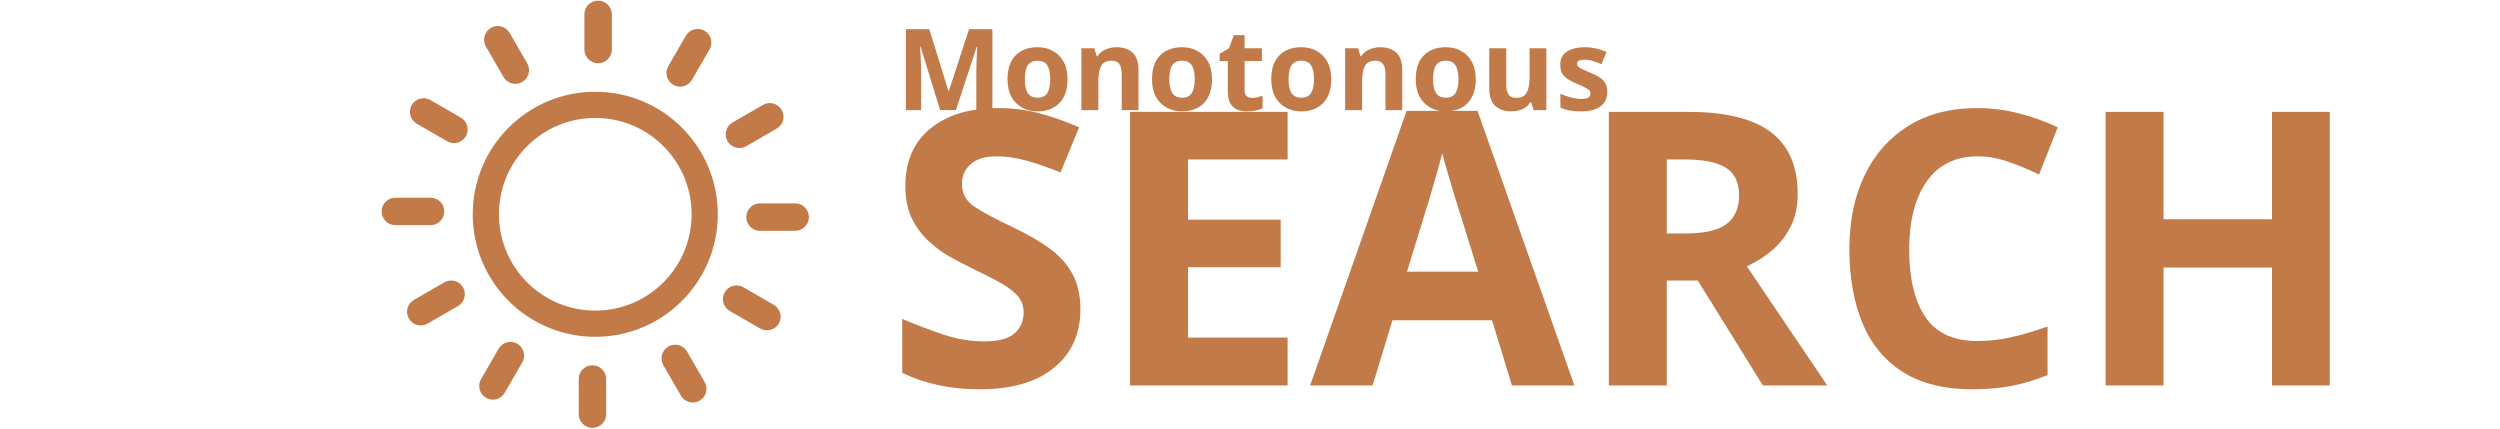
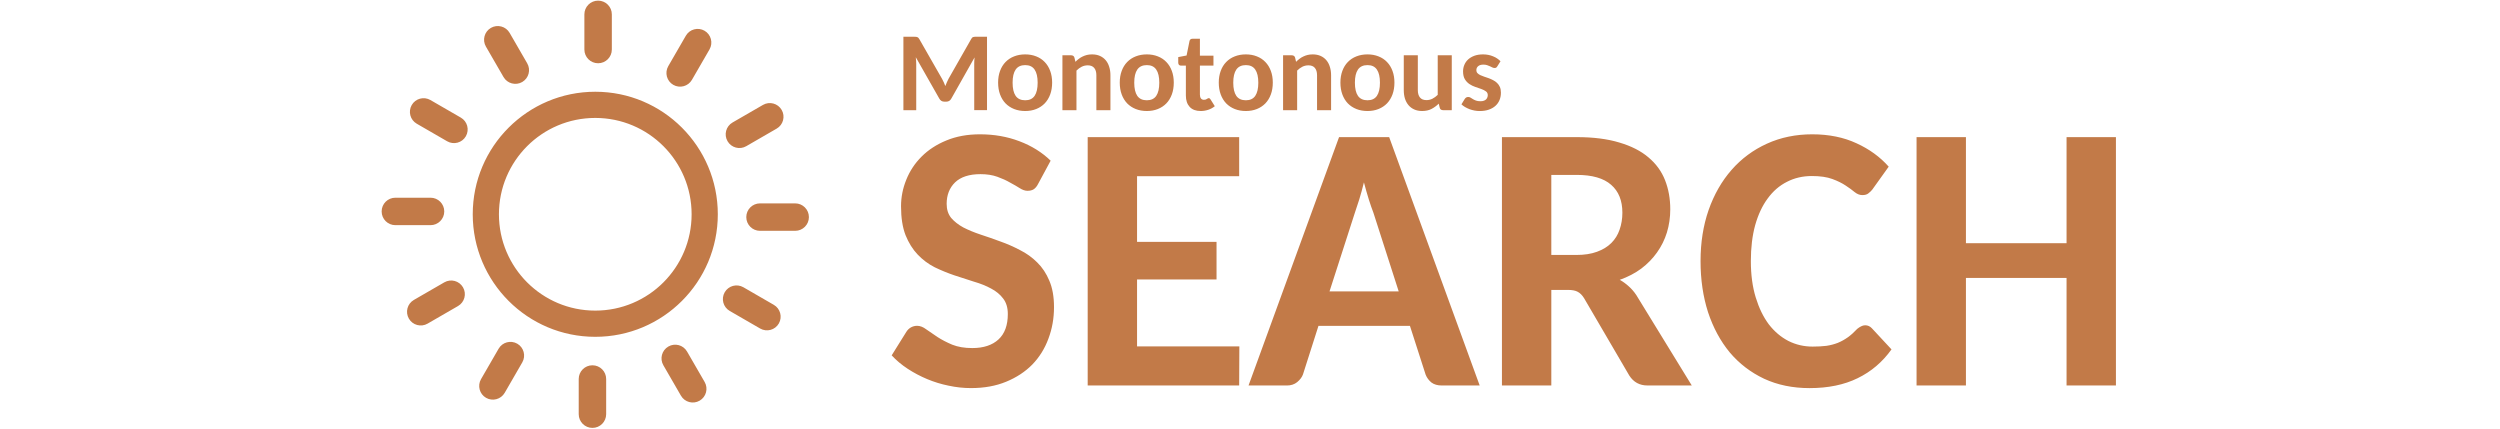
<svg xmlns="http://www.w3.org/2000/svg" width="853.677" height="146.304" viewBox="0 0 225.869 38.71" version="1.1" id="svg1">
  <defs id="defs1" />
  <path d="M 43.901,4.21 C 43.558,3.619 43.761,2.862 44.351,2.519 44.941,2.177 45.699,2.378 46.042,2.969 l 1.589,2.75 c 0.343,0.59 0.14,1.348 -0.45,1.69 -0.59,0.343 -1.348,0.142 -1.69,-0.45 z m 9.88,4.079 c 3.058,0 5.824,1.238 7.828,3.243 2.002,2.004 3.243,4.772 3.243,7.828 0,3.058 -1.238,5.824 -3.243,7.828 -2.004,2.004 -4.77,3.243 -7.828,3.243 -3.058,0 -5.824,-1.238 -7.828,-3.243 -2.002,-2.004 -3.243,-4.77 -3.243,-7.828 0,-3.058 1.238,-5.824 3.243,-7.828 2.004,-2.002 4.772,-3.243 7.828,-3.243 z m 6.155,4.915 c -1.575,-1.575 -3.751,-2.549 -6.155,-2.549 -2.405,0 -4.581,0.975 -6.155,2.549 -1.575,1.575 -2.549,3.751 -2.549,6.155 0,2.405 0.975,4.581 2.549,6.155 1.575,1.575 3.751,2.549 6.155,2.549 2.405,0 4.581,-0.975 6.155,-2.549 1.575,-1.575 2.549,-3.751 2.549,-6.155 0,-2.405 -0.975,-4.581 -2.549,-6.155 z M 52.797,1.298 c 0,-0.685 0.555,-1.24 1.24,-1.24 0.685,0 1.24,0.555 1.24,1.24 v 3.177 c 0,0.685 -0.555,1.24 -1.24,1.24 -0.685,0 -1.24,-0.555 -1.24,-1.24 z m 9.166,1.932 c 0.339,-0.59 1.094,-0.795 1.686,-0.455 0.59,0.339 0.795,1.094 0.455,1.686 L 62.515,7.211 C 62.175,7.801 61.421,8.005 60.829,7.666 60.239,7.327 60.035,6.572 60.374,5.98 Z m 6.968,6.249 c 0.59,-0.343 1.348,-0.14 1.69,0.45 0.343,0.59 0.142,1.348 -0.45,1.69 l -2.75,1.589 c -0.59,0.343 -1.348,0.14 -1.69,-0.45 -0.343,-0.59 -0.142,-1.348 0.45,-1.69 z m 2.911,8.896 c 0.685,0 1.24,0.555 1.24,1.24 0,0.685 -0.555,1.24 -1.24,1.24 h -3.177 c -0.685,0 -1.24,-0.555 -1.24,-1.24 0,-0.685 0.555,-1.24 1.24,-1.24 z m -1.932,9.166 c 0.59,0.339 0.795,1.094 0.455,1.686 -0.339,0.59 -1.094,0.795 -1.686,0.455 l -2.75,-1.589 c -0.59,-0.339 -0.795,-1.094 -0.455,-1.686 0.339,-0.59 1.094,-0.795 1.686,-0.455 z m -6.249,6.968 c 0.343,0.59 0.14,1.348 -0.45,1.69 -0.59,0.343 -1.348,0.142 -1.69,-0.45 l -1.589,-2.75 c -0.343,-0.59 -0.14,-1.348 0.45,-1.69 0.59,-0.343 1.348,-0.142 1.69,0.45 z m -8.896,2.911 c 0,0.685 -0.555,1.24 -1.24,1.24 -0.685,0 -1.24,-0.555 -1.24,-1.24 V 34.243 c 0,-0.685 0.555,-1.24 1.24,-1.24 0.685,0 1.24,0.555 1.24,1.24 z m -9.166,-1.932 c -0.339,0.59 -1.094,0.795 -1.686,0.455 -0.59,-0.339 -0.795,-1.094 -0.455,-1.686 l 1.589,-2.75 c 0.339,-0.59 1.094,-0.795 1.686,-0.455 0.59,0.339 0.795,1.094 0.455,1.686 z m -6.968,-6.249 c -0.59,0.343 -1.348,0.14 -1.69,-0.45 -0.343,-0.59 -0.142,-1.348 0.45,-1.69 l 2.75,-1.589 c 0.59,-0.343 1.348,-0.14 1.69,0.45 0.343,0.59 0.142,1.348 -0.45,1.69 z m -2.911,-8.896 c -0.685,0 -1.24,-0.555 -1.24,-1.24 0,-0.685 0.555,-1.24 1.24,-1.24 h 3.177 c 0.685,0 1.24,0.555 1.24,1.24 0,0.685 -0.555,1.24 -1.24,1.24 z m 1.932,-9.166 C 37.062,10.838 36.858,10.083 37.197,9.492 37.536,8.901 38.291,8.697 38.883,9.036 l 2.75,1.589 c 0.59,0.339 0.795,1.094 0.455,1.686 -0.339,0.59 -1.094,0.795 -1.686,0.455 z" id="path1" style="fill:#c27a48;fill-opacity:1;stroke-width:0.161" />
-   <text xml:space="preserve" style="font-style:normal;font-variant:normal;font-weight:bold;font-stretch:normal;font-size:10.23px;font-family:Carlito;-inkscape-font-specification:'Carlito Bold';fill:#c27a48;stroke-width:0.853" x="80.926" y="9.954" id="text1">
-     <tspan style="font-style:normal;font-variant:normal;font-weight:bold;font-stretch:normal;font-family:Carlito;-inkscape-font-specification:'Carlito Bold';stroke-width:0.853" x="80.926" y="9.954" id="tspan2">Monotonous</tspan>
-   </text>
-   <text xml:space="preserve" style="font-style:normal;font-variant:normal;font-weight:bold;font-stretch:normal;font-size:34.605px;font-family:Carlito;-inkscape-font-specification:'Carlito Bold';fill:#c27a48;stroke-width:0.766" x="79.92" y="34.829" id="text1-1">
-     <tspan style="font-style:normal;font-variant:normal;font-weight:bold;font-stretch:normal;font-size:34.605px;font-family:Carlito;-inkscape-font-specification:'Carlito Bold';stroke-width:0.766" x="79.92" y="34.829" id="tspan2-5">SEARCH</tspan>
-   </text>
+   <path d="m 85.112,7.122 q 0.17,0.315 0.295,0.654 0.07,-0.175 0.14,-0.34 0.07,-0.17 0.155,-0.325 l 2.043,-3.587 q 0.04,-0.075 0.08,-0.115 0.045,-0.045 0.095,-0.06 0.05,-0.02 0.115,-0.025 0.065,-0.005 0.15,-0.005 h 0.989 v 6.634 H 88.019 V 5.803 q 0,-0.135 0.005,-0.29 0.01,-0.16 0.025,-0.325 l -2.093,3.707 q -0.155,0.29 -0.455,0.29 h -0.185 q -0.305,0 -0.46,-0.29 L 82.739,5.169 q 0.02,0.17 0.03,0.335 0.01,0.16 0.01,0.3 v 4.151 h -1.159 v -6.634 h 0.994 q 0.085,0 0.145,0.005 0.065,0.005 0.115,0.025 0.055,0.02 0.095,0.06 0.045,0.04 0.085,0.115 l 2.058,3.597 z m 7.513,-2.208 q 0.544,0 0.994,0.18 0.45,0.175 0.769,0.51 0.32,0.33 0.495,0.804 0.175,0.47 0.175,1.054 0,0.594 -0.175,1.069 -0.175,0.475 -0.495,0.809 -0.32,0.33 -0.769,0.51 -0.45,0.18 -0.994,0.18 -0.549,0 -1.004,-0.18 -0.45,-0.18 -0.774,-0.51 -0.32,-0.335 -0.495,-0.809 -0.175,-0.475 -0.175,-1.069 0,-0.584 0.175,-1.054 0.175,-0.475 0.495,-0.804 0.325,-0.335 0.774,-0.51 0.455,-0.18 1.004,-0.18 z m 0,4.146 q 0.574,0 0.849,-0.4 0.275,-0.405 0.275,-1.189 0,-0.784 -0.275,-1.184 -0.275,-0.405 -0.849,-0.405 -0.584,0 -0.864,0.405 -0.275,0.4 -0.275,1.184 0,0.784 0.275,1.189 0.28,0.4 0.864,0.4 z m 3.362,0.894 V 4.994 h 0.779 q 0.12,0 0.2,0.055 0.085,0.055 0.11,0.17 l 0.085,0.365 q 0.15,-0.15 0.31,-0.27 0.16,-0.125 0.345,-0.21 0.185,-0.09 0.39,-0.14 0.21,-0.05 0.46,-0.05 0.405,0 0.714,0.14 0.31,0.14 0.52,0.39 0.21,0.25 0.315,0.599 0.11,0.345 0.11,0.754 V 9.954 H 99.054 V 6.797 q 0,-0.425 -0.195,-0.659 -0.195,-0.235 -0.584,-0.235 -0.29,0 -0.544,0.125 -0.25,0.125 -0.475,0.35 v 3.577 z m 7.628,-5.04 q 0.544,0 0.994,0.18 0.45,0.175 0.769,0.51 0.32,0.33 0.495,0.804 0.175,0.47 0.175,1.054 0,0.594 -0.175,1.069 -0.175,0.475 -0.495,0.809 -0.32,0.33 -0.769,0.51 -0.45,0.18 -0.994,0.18 -0.549,0 -1.004,-0.18 -0.45,-0.18 -0.774,-0.51 -0.32,-0.335 -0.495,-0.809 -0.175,-0.475 -0.175,-1.069 0,-0.584 0.175,-1.054 0.175,-0.475 0.495,-0.804 0.325,-0.335 0.774,-0.51 0.455,-0.18 1.004,-0.18 z m 0,4.146 q 0.574,0 0.849,-0.4 0.275,-0.405 0.275,-1.189 0,-0.784 -0.275,-1.184 -0.275,-0.405 -0.849,-0.405 -0.584,0 -0.864,0.405 -0.275,0.4 -0.275,1.184 0,0.784 0.275,1.189 0.28,0.4 0.864,0.4 z m 4.86,0.969 q -0.644,0 -0.989,-0.37 -0.345,-0.375 -0.345,-1.024 V 5.928 h -0.45 q -0.1,0 -0.17,-0.065 -0.07,-0.07 -0.07,-0.2 V 5.159 l 0.754,-0.145 0.265,-1.309 q 0.045,-0.205 0.28,-0.205 h 0.659 v 1.529 h 1.224 v 0.899 h -1.224 v 2.623 q 0,0.22 0.095,0.345 0.095,0.12 0.27,0.12 0.095,0 0.155,-0.02 0.065,-0.025 0.11,-0.055 0.045,-0.03 0.08,-0.05 0.04,-0.025 0.085,-0.025 0.055,0 0.09,0.03 0.035,0.025 0.075,0.085 l 0.385,0.614 q -0.26,0.215 -0.594,0.325 -0.33,0.11 -0.684,0.11 z m 4.086,-5.115 q 0.544,0 0.994,0.18 0.45,0.175 0.769,0.51 0.32,0.33 0.495,0.804 0.175,0.47 0.175,1.054 0,0.594 -0.175,1.069 -0.175,0.475 -0.495,0.809 -0.32,0.33 -0.769,0.51 -0.45,0.18 -0.994,0.18 -0.549,0 -1.004,-0.18 -0.45,-0.18 -0.774,-0.51 -0.32,-0.335 -0.495,-0.809 -0.175,-0.475 -0.175,-1.069 0,-0.584 0.175,-1.054 0.175,-0.475 0.495,-0.804 0.325,-0.335 0.774,-0.51 0.455,-0.18 1.004,-0.18 z m 0,4.146 q 0.574,0 0.849,-0.4 0.275,-0.405 0.275,-1.189 0,-0.784 -0.275,-1.184 -0.275,-0.405 -0.849,-0.405 -0.584,0 -0.864,0.405 -0.275,0.4 -0.275,1.184 0,0.784 0.275,1.189 0.28,0.4 0.864,0.4 z M 115.923,9.954 V 4.994 h 0.779 q 0.12,0 0.2,0.055 0.085,0.055 0.11,0.17 l 0.085,0.365 q 0.15,-0.15 0.31,-0.27 0.16,-0.125 0.345,-0.21 0.185,-0.09 0.39,-0.14 0.21,-0.05 0.46,-0.05 0.405,0 0.714,0.14 0.31,0.14 0.52,0.39 0.21,0.25 0.315,0.599 0.11,0.345 0.11,0.754 v 3.157 h -1.269 V 6.797 q 0,-0.425 -0.195,-0.659 -0.195,-0.235 -0.584,-0.235 -0.29,0 -0.544,0.125 -0.25,0.125 -0.475,0.35 v 3.577 z m 7.628,-5.04 q 0.544,0 0.994,0.18 0.45,0.175 0.769,0.51 0.32,0.33 0.495,0.804 0.175,0.47 0.175,1.054 0,0.594 -0.175,1.069 -0.175,0.475 -0.495,0.809 -0.32,0.33 -0.769,0.51 -0.45,0.18 -0.994,0.18 -0.549,0 -1.004,-0.18 -0.45,-0.18 -0.774,-0.51 -0.32,-0.335 -0.495,-0.809 -0.175,-0.475 -0.175,-1.069 0,-0.584 0.175,-1.054 0.175,-0.475 0.495,-0.804 0.325,-0.335 0.774,-0.51 0.455,-0.18 1.004,-0.18 z m 0,4.146 q 0.574,0 0.849,-0.4 0.275,-0.405 0.275,-1.189 0,-0.784 -0.275,-1.184 -0.275,-0.405 -0.849,-0.405 -0.584,0 -0.864,0.405 -0.275,0.4 -0.275,1.184 0,0.784 0.275,1.189 0.28,0.4 0.864,0.4 z m 4.546,-4.066 v 3.152 q 0,0.43 0.195,0.664 0.195,0.235 0.584,0.235 0.285,0 0.539,-0.125 0.255,-0.13 0.48,-0.35 V 4.994 h 1.269 v 4.96 h -0.779 q -0.12,0 -0.205,-0.055 -0.08,-0.06 -0.105,-0.175 l -0.09,-0.36 q -0.295,0.295 -0.654,0.48 -0.355,0.185 -0.844,0.185 -0.405,0 -0.714,-0.14 -0.31,-0.14 -0.52,-0.39 -0.21,-0.25 -0.32,-0.594 -0.105,-0.345 -0.105,-0.759 V 4.994 Z m 7.183,0.999 q -0.05,0.085 -0.11,0.12 -0.055,0.03 -0.14,0.03 -0.09,0 -0.19,-0.045 -0.095,-0.05 -0.215,-0.105 -0.115,-0.06 -0.265,-0.105 -0.15,-0.05 -0.345,-0.05 -0.3,0 -0.465,0.14 -0.165,0.135 -0.165,0.365 0,0.155 0.095,0.26 0.095,0.1 0.25,0.18 0.16,0.075 0.355,0.14 0.2,0.065 0.41,0.14 0.21,0.075 0.405,0.18 0.2,0.1 0.355,0.25 0.16,0.15 0.255,0.365 0.095,0.215 0.095,0.515 0,0.36 -0.125,0.664 -0.125,0.305 -0.37,0.525 -0.24,0.22 -0.599,0.345 -0.355,0.125 -0.824,0.125 -0.24,0 -0.475,-0.045 -0.235,-0.045 -0.45,-0.125 -0.215,-0.085 -0.405,-0.195 -0.185,-0.11 -0.32,-0.24 l 0.295,-0.48 q 0.055,-0.085 0.13,-0.135 0.075,-0.05 0.195,-0.05 0.11,0 0.205,0.06 0.1,0.06 0.215,0.135 0.115,0.07 0.275,0.13 0.16,0.06 0.4,0.06 0.18,0 0.305,-0.045 0.13,-0.045 0.205,-0.12 0.08,-0.08 0.115,-0.18 0.04,-0.1 0.04,-0.205 0,-0.22 -0.165,-0.34 -0.165,-0.125 -0.415,-0.215 -0.25,-0.09 -0.539,-0.185 -0.285,-0.095 -0.534,-0.26 -0.25,-0.165 -0.415,-0.435 -0.165,-0.27 -0.165,-0.714 0,-0.31 0.115,-0.584 0.115,-0.28 0.34,-0.49 0.23,-0.21 0.564,-0.335 0.34,-0.125 0.789,-0.125 0.245,0 0.475,0.045 0.23,0.045 0.43,0.13 0.205,0.08 0.37,0.195 0.17,0.115 0.3,0.25 z" id="text1" style="font-weight:bold;font-size:10.23px;font-family:Carlito;-inkscape-font-specification:'Carlito Bold';fill:#c27a48;stroke-width:0.853" aria-label="Monotonous" />
+   <path d="m 93.792,16.614 q -0.169,0.338 -0.406,0.49 -0.22,0.135 -0.558,0.135 -0.321,0 -0.693,-0.237 -0.372,-0.237 -0.879,-0.507 -0.49,-0.287 -1.149,-0.524 -0.659,-0.237 -1.521,-0.237 -1.521,0 -2.298,0.743 -0.76,0.743 -0.76,1.943 0,0.76 0.406,1.267 0.422,0.49 1.098,0.862 0.693,0.355 1.555,0.642 0.879,0.287 1.791,0.625 0.912,0.321 1.774,0.777 0.879,0.439 1.555,1.115 0.693,0.676 1.098,1.656 0.422,0.98 0.422,2.382 0,1.521 -0.507,2.856 -0.49,1.335 -1.453,2.332 -0.963,0.98 -2.366,1.555 -1.386,0.574 -3.177,0.574 -1.014,0 -2.028,-0.22 -0.997,-0.203 -1.926,-0.591 -0.929,-0.389 -1.757,-0.929 -0.828,-0.541 -1.453,-1.217 l 1.318,-2.112 q 0.152,-0.253 0.406,-0.406 0.27,-0.152 0.574,-0.152 0.406,0 0.828,0.321 0.439,0.304 1.014,0.693 0.574,0.372 1.335,0.693 0.76,0.304 1.808,0.304 1.521,0 2.366,-0.777 0.845,-0.777 0.845,-2.298 0,-0.862 -0.422,-1.402 -0.406,-0.541 -1.081,-0.896 -0.676,-0.372 -1.555,-0.625 -0.862,-0.27 -1.774,-0.574 -0.896,-0.304 -1.774,-0.727 -0.862,-0.439 -1.538,-1.149 -0.676,-0.71 -1.098,-1.757 -0.406,-1.048 -0.406,-2.602 0,-1.233 0.473,-2.399 0.473,-1.183 1.386,-2.095 0.912,-0.912 2.23,-1.453 1.335,-0.558 3.041,-0.558 1.926,0 3.565,0.625 1.656,0.625 2.822,1.757 z m 18.164,-4.224 v 3.531 h -9.226 v 5.931 h 7.181 v 3.396 h -7.181 v 6.049 h 9.243 l -0.017,3.531 H 98.27 V 12.389 Z m 21.73,22.439 h -3.413 q -0.591,0 -0.946,-0.27 -0.355,-0.287 -0.524,-0.71 l -1.419,-4.41 h -8.263 l -1.402,4.393 q -0.135,0.372 -0.524,0.693 -0.372,0.304 -0.929,0.304 h -3.464 l 8.178,-22.439 h 4.528 z m -13.568,-8.499 h 6.252 l -2.281,-7.097 q -0.203,-0.524 -0.422,-1.217 -0.22,-0.71 -0.439,-1.538 -0.203,0.828 -0.422,1.538 -0.22,0.71 -0.406,1.233 z m 20.04,-0.135 v 8.634 h -4.461 V 12.389 h 6.759 q 2.247,0 3.853,0.49 1.605,0.473 2.619,1.335 1.031,0.862 1.504,2.061 0.473,1.2 0.473,2.636 0,1.098 -0.304,2.095 -0.304,0.98 -0.896,1.808 -0.575,0.811 -1.419,1.453 -0.845,0.625 -1.943,1.014 0.422,0.237 0.794,0.574 0.372,0.321 0.693,0.794 l 5.018,8.178 h -4.005 q -1.065,0 -1.639,-0.896 l -4.089,-6.995 q -0.253,-0.406 -0.575,-0.574 -0.304,-0.169 -0.879,-0.169 z m 0,-3.16 h 2.264 q 1.081,0 1.859,-0.287 0.794,-0.287 1.301,-0.794 0.507,-0.507 0.743,-1.2 0.253,-0.71 0.253,-1.538 0,-1.639 -1.014,-2.518 -1.014,-0.896 -3.109,-0.896 h -2.298 z m 28.353,6.353 q 0.355,0 0.608,0.27 l 1.774,1.909 q -1.217,1.707 -3.058,2.602 -1.825,0.896 -4.343,0.896 -2.281,0 -4.106,-0.845 -1.825,-0.862 -3.109,-2.382 -1.267,-1.538 -1.96,-3.633 -0.676,-2.112 -0.676,-4.613 0,-2.518 0.727,-4.613 0.743,-2.112 2.078,-3.633 1.335,-1.521 3.194,-2.366 1.859,-0.845 4.089,-0.845 2.264,0 4.005,0.811 1.74,0.794 2.906,2.112 l -1.487,2.078 q -0.152,0.186 -0.355,0.338 -0.186,0.152 -0.541,0.152 -0.355,0 -0.693,-0.27 -0.321,-0.27 -0.811,-0.591 -0.473,-0.321 -1.2,-0.591 -0.727,-0.27 -1.859,-0.27 -1.233,0 -2.247,0.524 -1.014,0.507 -1.74,1.504 -0.727,0.98 -1.132,2.416 -0.389,1.419 -0.389,3.244 0,1.842 0.439,3.278 0.439,1.436 1.183,2.433 0.76,0.98 1.774,1.504 1.014,0.507 2.18,0.507 0.693,0 1.25,-0.068 0.558,-0.084 1.031,-0.27 0.49,-0.203 0.912,-0.507 0.422,-0.304 0.845,-0.76 0.169,-0.135 0.338,-0.22 0.186,-0.101 0.372,-0.101 z m 22.659,5.441 h -4.461 v -9.716 h -9.091 v 9.716 h -4.461 V 12.389 h 4.461 v 9.581 h 9.091 v -9.581 h 4.461 z" id="text1-1" style="font-weight:bold;font-size:34.605px;font-family:Carlito;-inkscape-font-specification:'Carlito Bold';fill:#c27a48;stroke-width:0.766" aria-label="SEARCH" />
</svg>
